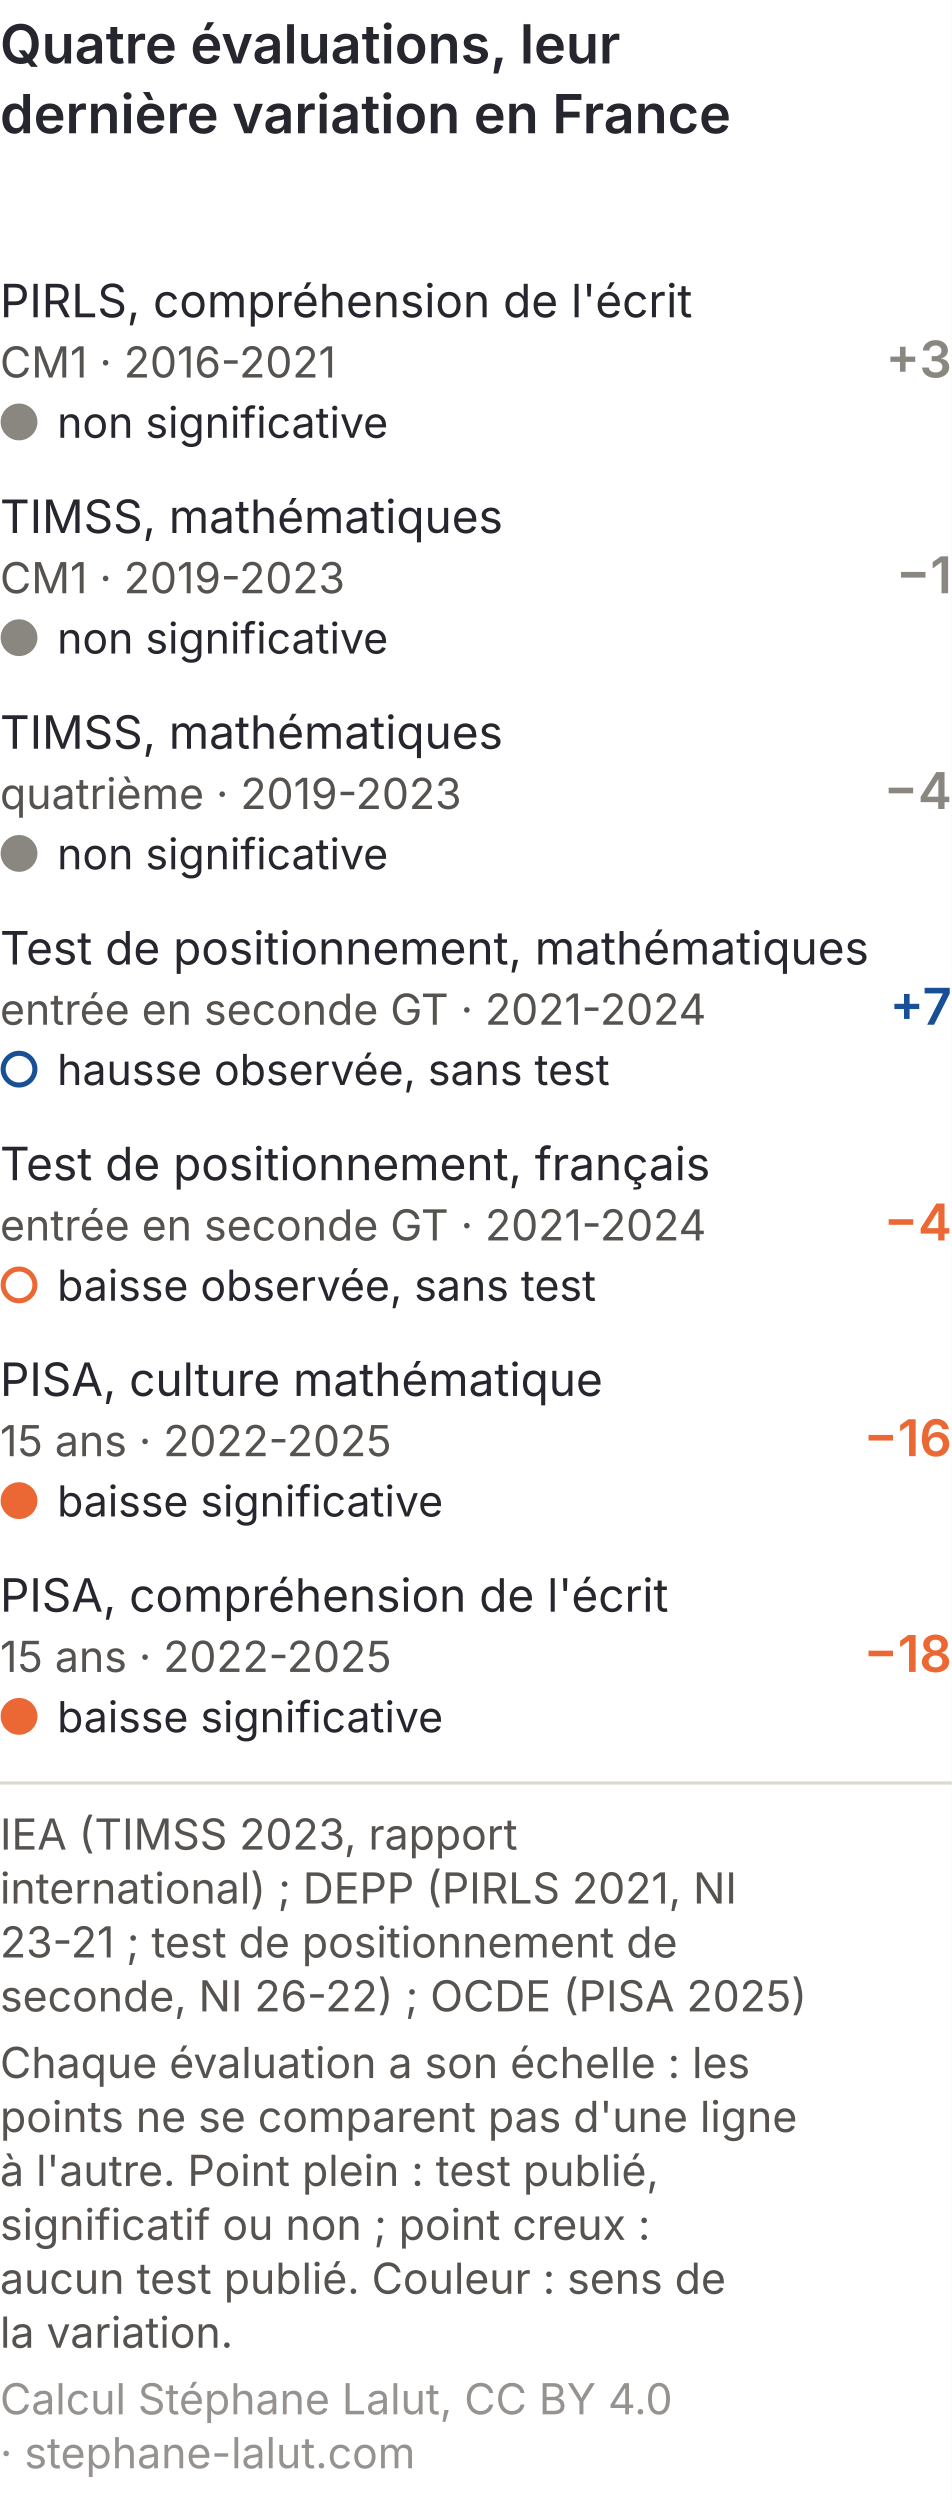
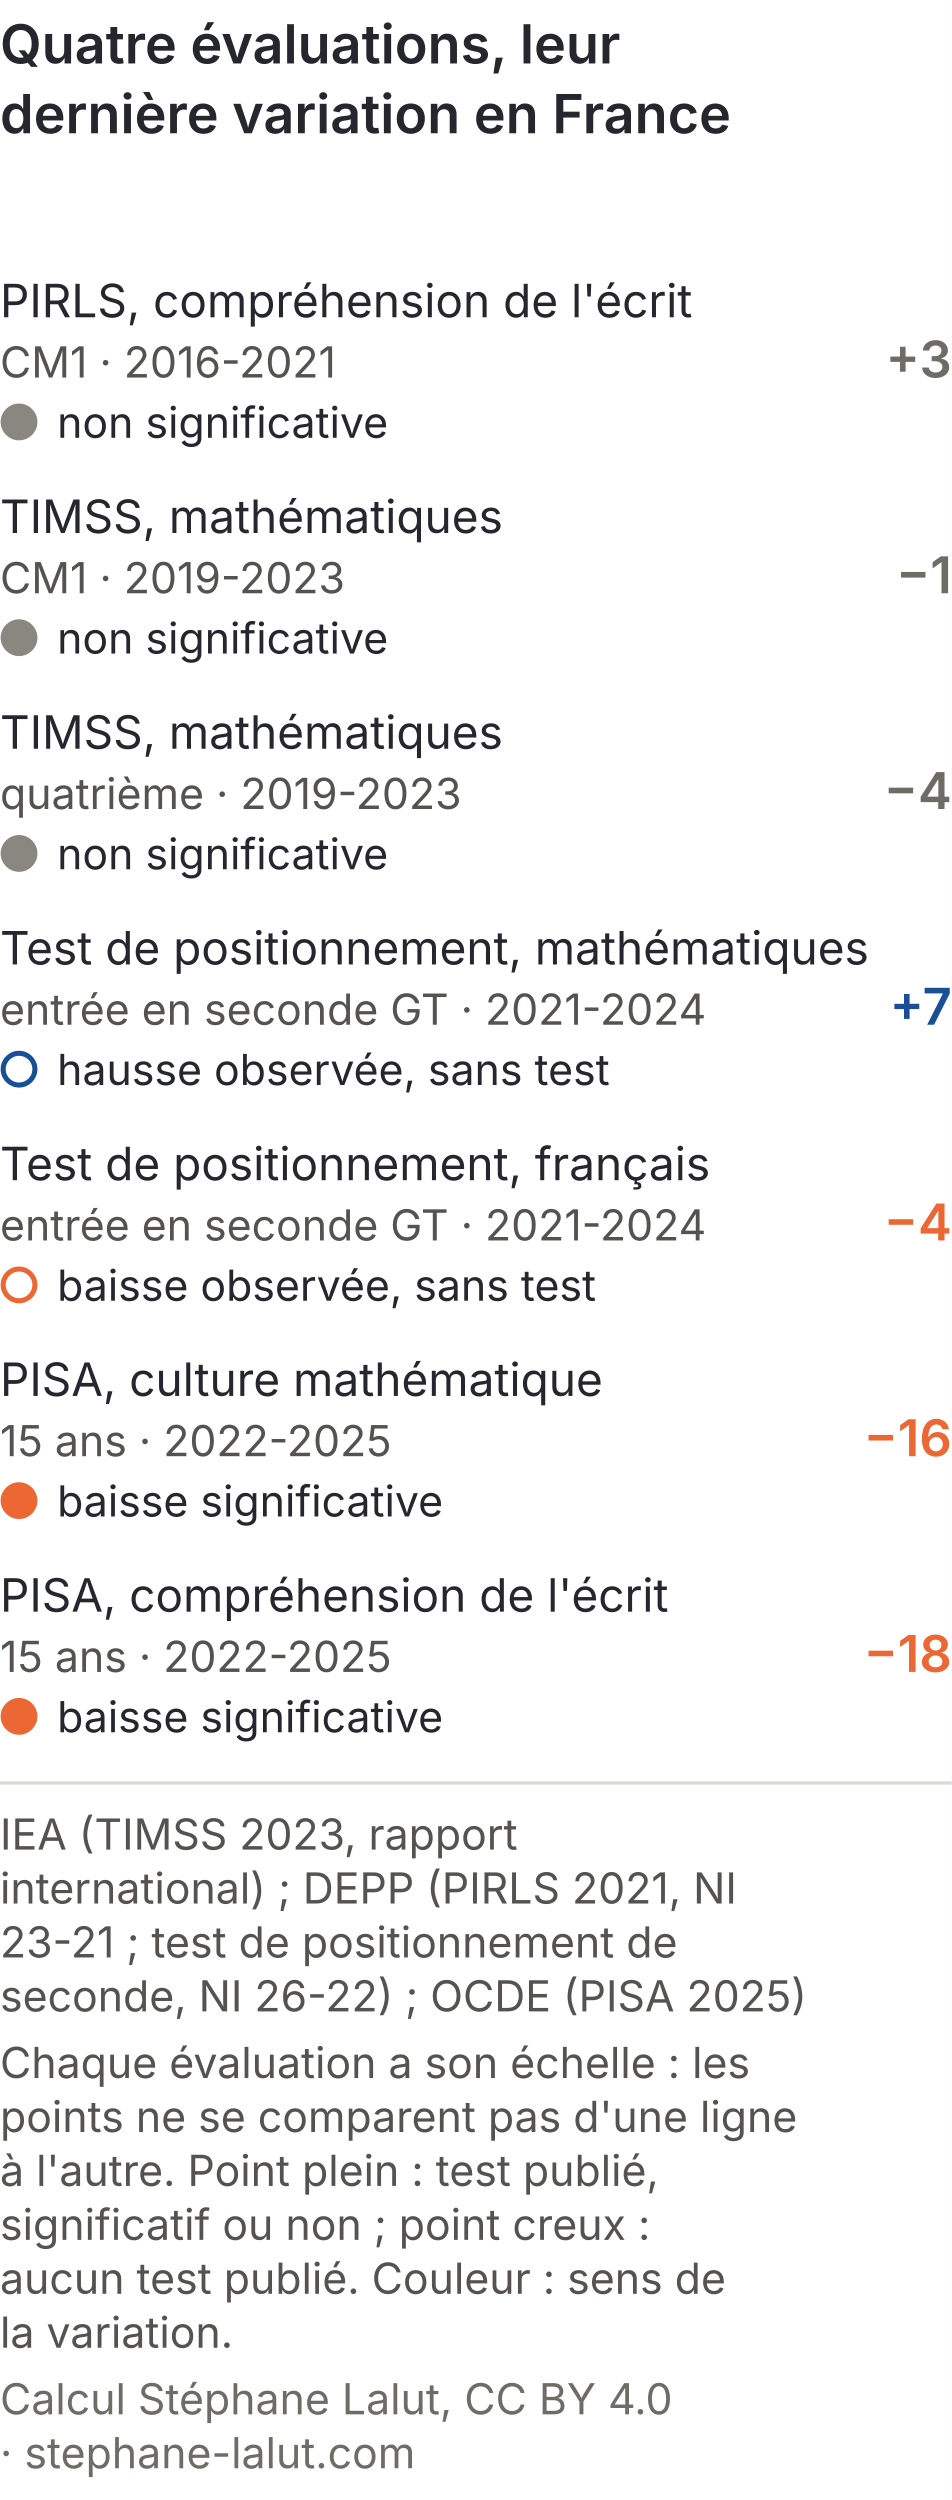
<svg xmlns="http://www.w3.org/2000/svg" viewBox="0 0 300 788" role="img" font-variant-numeric="tabular-nums" aria-labelledby="niv-tm-t niv-tm-d" font-family="Inter, 'Helvetica Neue', Arial, sans-serif">
  <rect width="300" height="788" fill="#ffffff" />
  <text x="0" y="20" font-size="17" font-weight="600" fill="#26262f">Quatre évaluations, leur</text>
  <text x="0" y="42" font-size="17" font-weight="600" fill="#26262f">dernière variation en France</text>
  <text x="0" y="100" font-size="14.5" fill="#26262f">PIRLS, compréhension de l'écrit</text>
  <text x="0" y="119" font-size="13.5" fill="#55524f">CM1 · 2016-2021</text>
-   <text x="300" y="119" font-size="16" font-weight="600" fill="#8a8781" text-anchor="end">+3</text>
+   <text x="300" y="119" font-size="16" font-weight="600" fill="#6f6c66" text-anchor="end">+3</text>
  <circle cx="6" cy="133" r="5" fill="#8a8781" stroke="#8a8781" stroke-width="1.6" />
  <text x="18" y="138" font-size="13.5" fill="#26262f">non significative </text>
  <text x="0" y="168" font-size="14.5" fill="#26262f">TIMSS, mathématiques</text>
  <text x="0" y="187" font-size="13.5" fill="#55524f">CM1 · 2019-2023</text>
-   <text x="300" y="187" font-size="16" font-weight="600" fill="#8a8781" text-anchor="end">−1</text>
+   <text x="300" y="187" font-size="16" font-weight="600" fill="#6f6c66" text-anchor="end">−1</text>
  <circle cx="6" cy="201" r="5" fill="#8a8781" stroke="#8a8781" stroke-width="1.6" />
  <text x="18" y="206" font-size="13.5" fill="#26262f">non significative </text>
  <text x="0" y="236" font-size="14.5" fill="#26262f">TIMSS, mathématiques</text>
  <text x="0" y="255" font-size="13.5" fill="#55524f">quatrième · 2019-2023</text>
-   <text x="300" y="255" font-size="16" font-weight="600" fill="#8a8781" text-anchor="end">−4</text>
+   <text x="300" y="255" font-size="16" font-weight="600" fill="#6f6c66" text-anchor="end">−4</text>
  <circle cx="6" cy="269" r="5" fill="#8a8781" stroke="#8a8781" stroke-width="1.6" />
  <text x="18" y="274" font-size="13.5" fill="#26262f">non significative </text>
  <text x="0" y="304" font-size="14.5" fill="#26262f">Test de positionnement, mathématiques</text>
  <text x="0" y="323" font-size="13.5" fill="#55524f">entrée en seconde GT · 2021-2024</text>
  <text x="300" y="323" font-size="16" font-weight="600" fill="#184f95" text-anchor="end">+7</text>
  <circle cx="6" cy="337" r="5" fill="#ffffff" stroke="#184f95" stroke-width="1.6" />
  <text x="18" y="342" font-size="13.5" fill="#26262f">hausse observée, sans test </text>
  <text x="0" y="372" font-size="14.5" fill="#26262f">Test de positionnement, français</text>
  <text x="0" y="391" font-size="13.5" fill="#55524f">entrée en seconde GT · 2021-2024</text>
  <text x="300" y="391" font-size="16" font-weight="600" fill="#eb6834" text-anchor="end">−4</text>
  <circle cx="6" cy="405" r="5" fill="#ffffff" stroke="#eb6834" stroke-width="1.6" />
  <text x="18" y="410" font-size="13.5" fill="#26262f">baisse observée, sans test </text>
  <text x="0" y="440" font-size="14.5" fill="#26262f">PISA, culture mathématique</text>
  <text x="0" y="459" font-size="13.5" fill="#55524f">15 ans · 2022-2025</text>
  <text x="300" y="459" font-size="16" font-weight="600" fill="#eb6834" text-anchor="end">−16</text>
  <circle cx="6" cy="473" r="5" fill="#eb6834" stroke="#eb6834" stroke-width="1.6" />
  <text x="18" y="478" font-size="13.5" fill="#26262f">baisse significative </text>
  <text x="0" y="508" font-size="14.5" fill="#26262f">PISA, compréhension de l'écrit</text>
  <text x="0" y="527" font-size="13.5" fill="#55524f">15 ans · 2022-2025</text>
  <text x="300" y="527" font-size="16" font-weight="600" fill="#eb6834" text-anchor="end">−18</text>
  <circle cx="6" cy="541" r="5" fill="#eb6834" stroke="#eb6834" stroke-width="1.6" />
  <text x="18" y="546" font-size="13.5" fill="#26262f">baisse significative</text>
  <line x1="0" y1="562.0" x2="300" y2="562.0" stroke="#dcd8d3" />
  <text x="0" y="583.0" font-size="13.5" fill="#55524f">IEA (TIMSS 2023, rapport</text>
  <text x="0" y="600.0" font-size="13.5" fill="#55524f">international) ; DEPP (PIRLS 2021, NI</text>
  <text x="0" y="617.0" font-size="13.5" fill="#55524f">23-21 ; test de positionnement de</text>
  <text x="0" y="634.0" font-size="13.5" fill="#55524f">seconde, NI 26-22) ; OCDE (PISA 2025)</text>
  <text x="0" y="655.0" font-size="13.5" fill="#55524f">Chaque évaluation a son échelle : les</text>
  <text x="0" y="672.0" font-size="13.5" fill="#55524f">points ne se comparent pas d'une ligne</text>
  <text x="0" y="689.0" font-size="13.5" fill="#55524f">à l'autre. Point plein : test publié,</text>
  <text x="0" y="706.0" font-size="13.5" fill="#55524f">significatif ou non ; point creux :</text>
  <text x="0" y="723.0" font-size="13.5" fill="#55524f">aucun test publié. Couleur : sens de</text>
  <text x="0" y="740.0" font-size="13.5" fill="#55524f">la variation.</text>
-   <text x="0" y="761.0" font-size="13.5" fill="#96928f">Calcul Stéphane Lalut, CC BY 4.0</text>
-   <text x="0" y="778.0" font-size="13.5" fill="#96928f">· stephane-lalut.com</text>
+   <text x="0" y="761.0" font-size="13.5" fill="#6f6c66">Calcul Stéphane Lalut, CC BY 4.0</text>
+   <text x="0" y="778.0" font-size="13.5" fill="#6f6c66">· stephane-lalut.com</text>
</svg>
